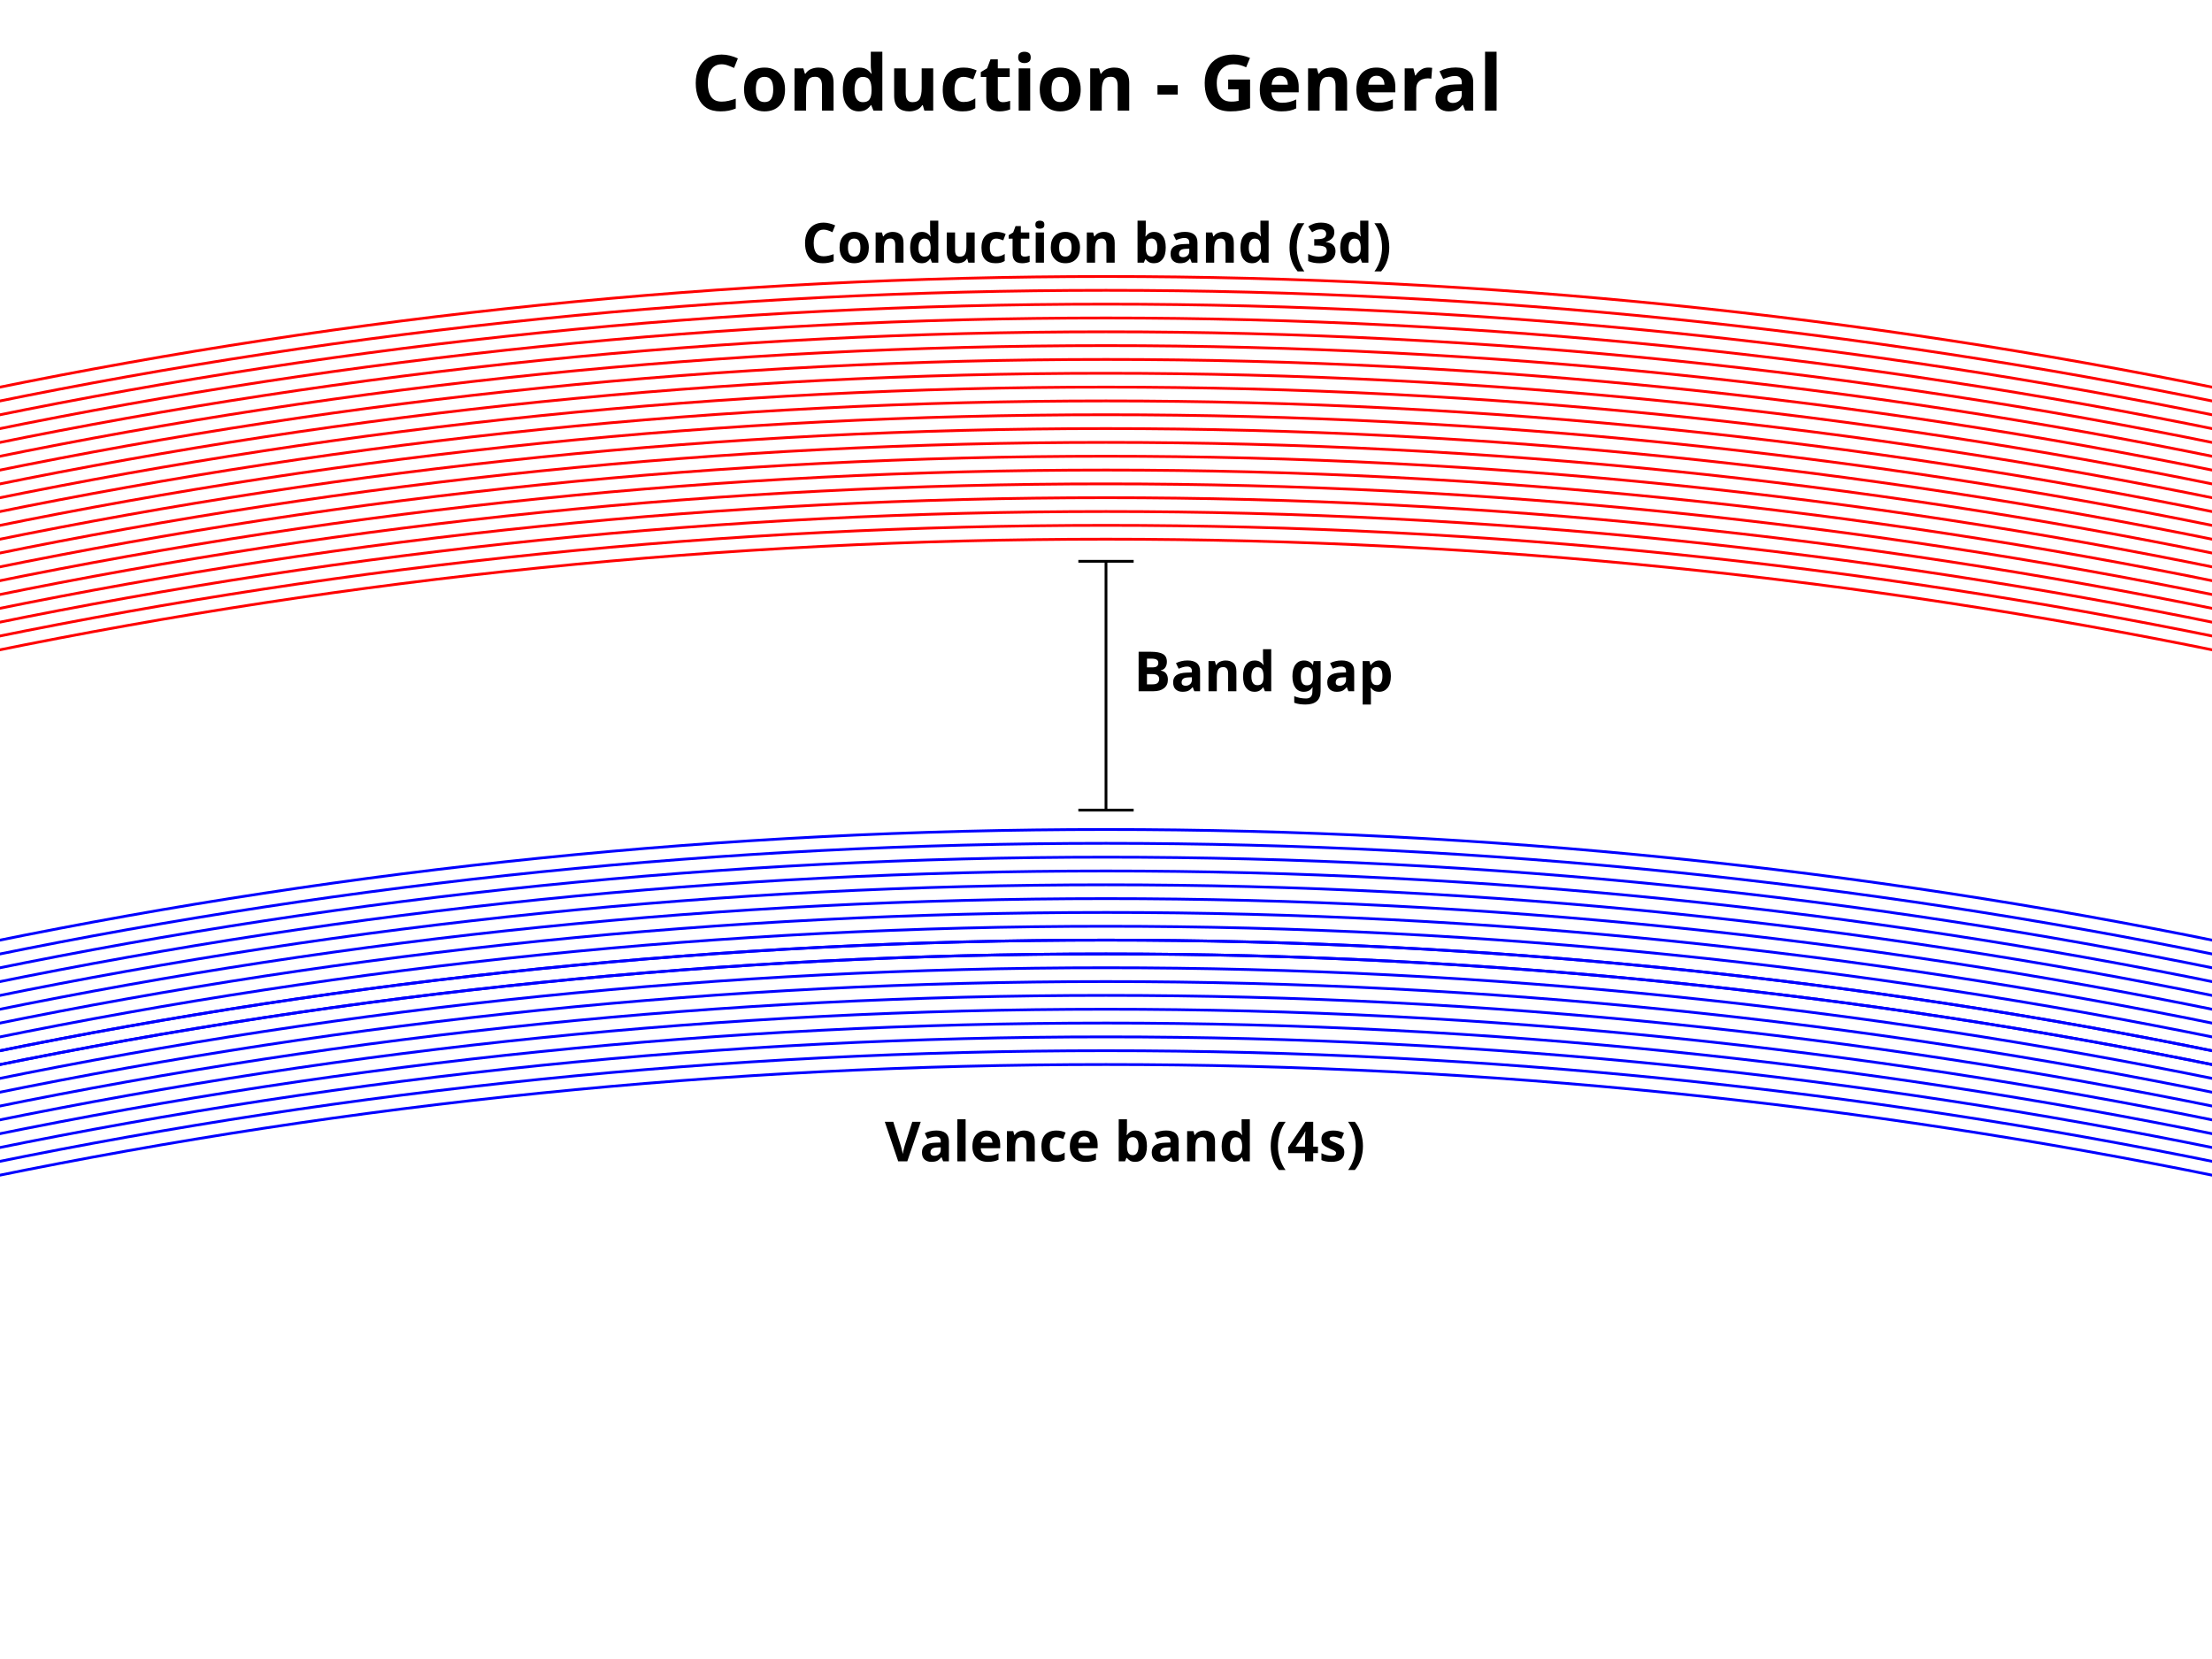
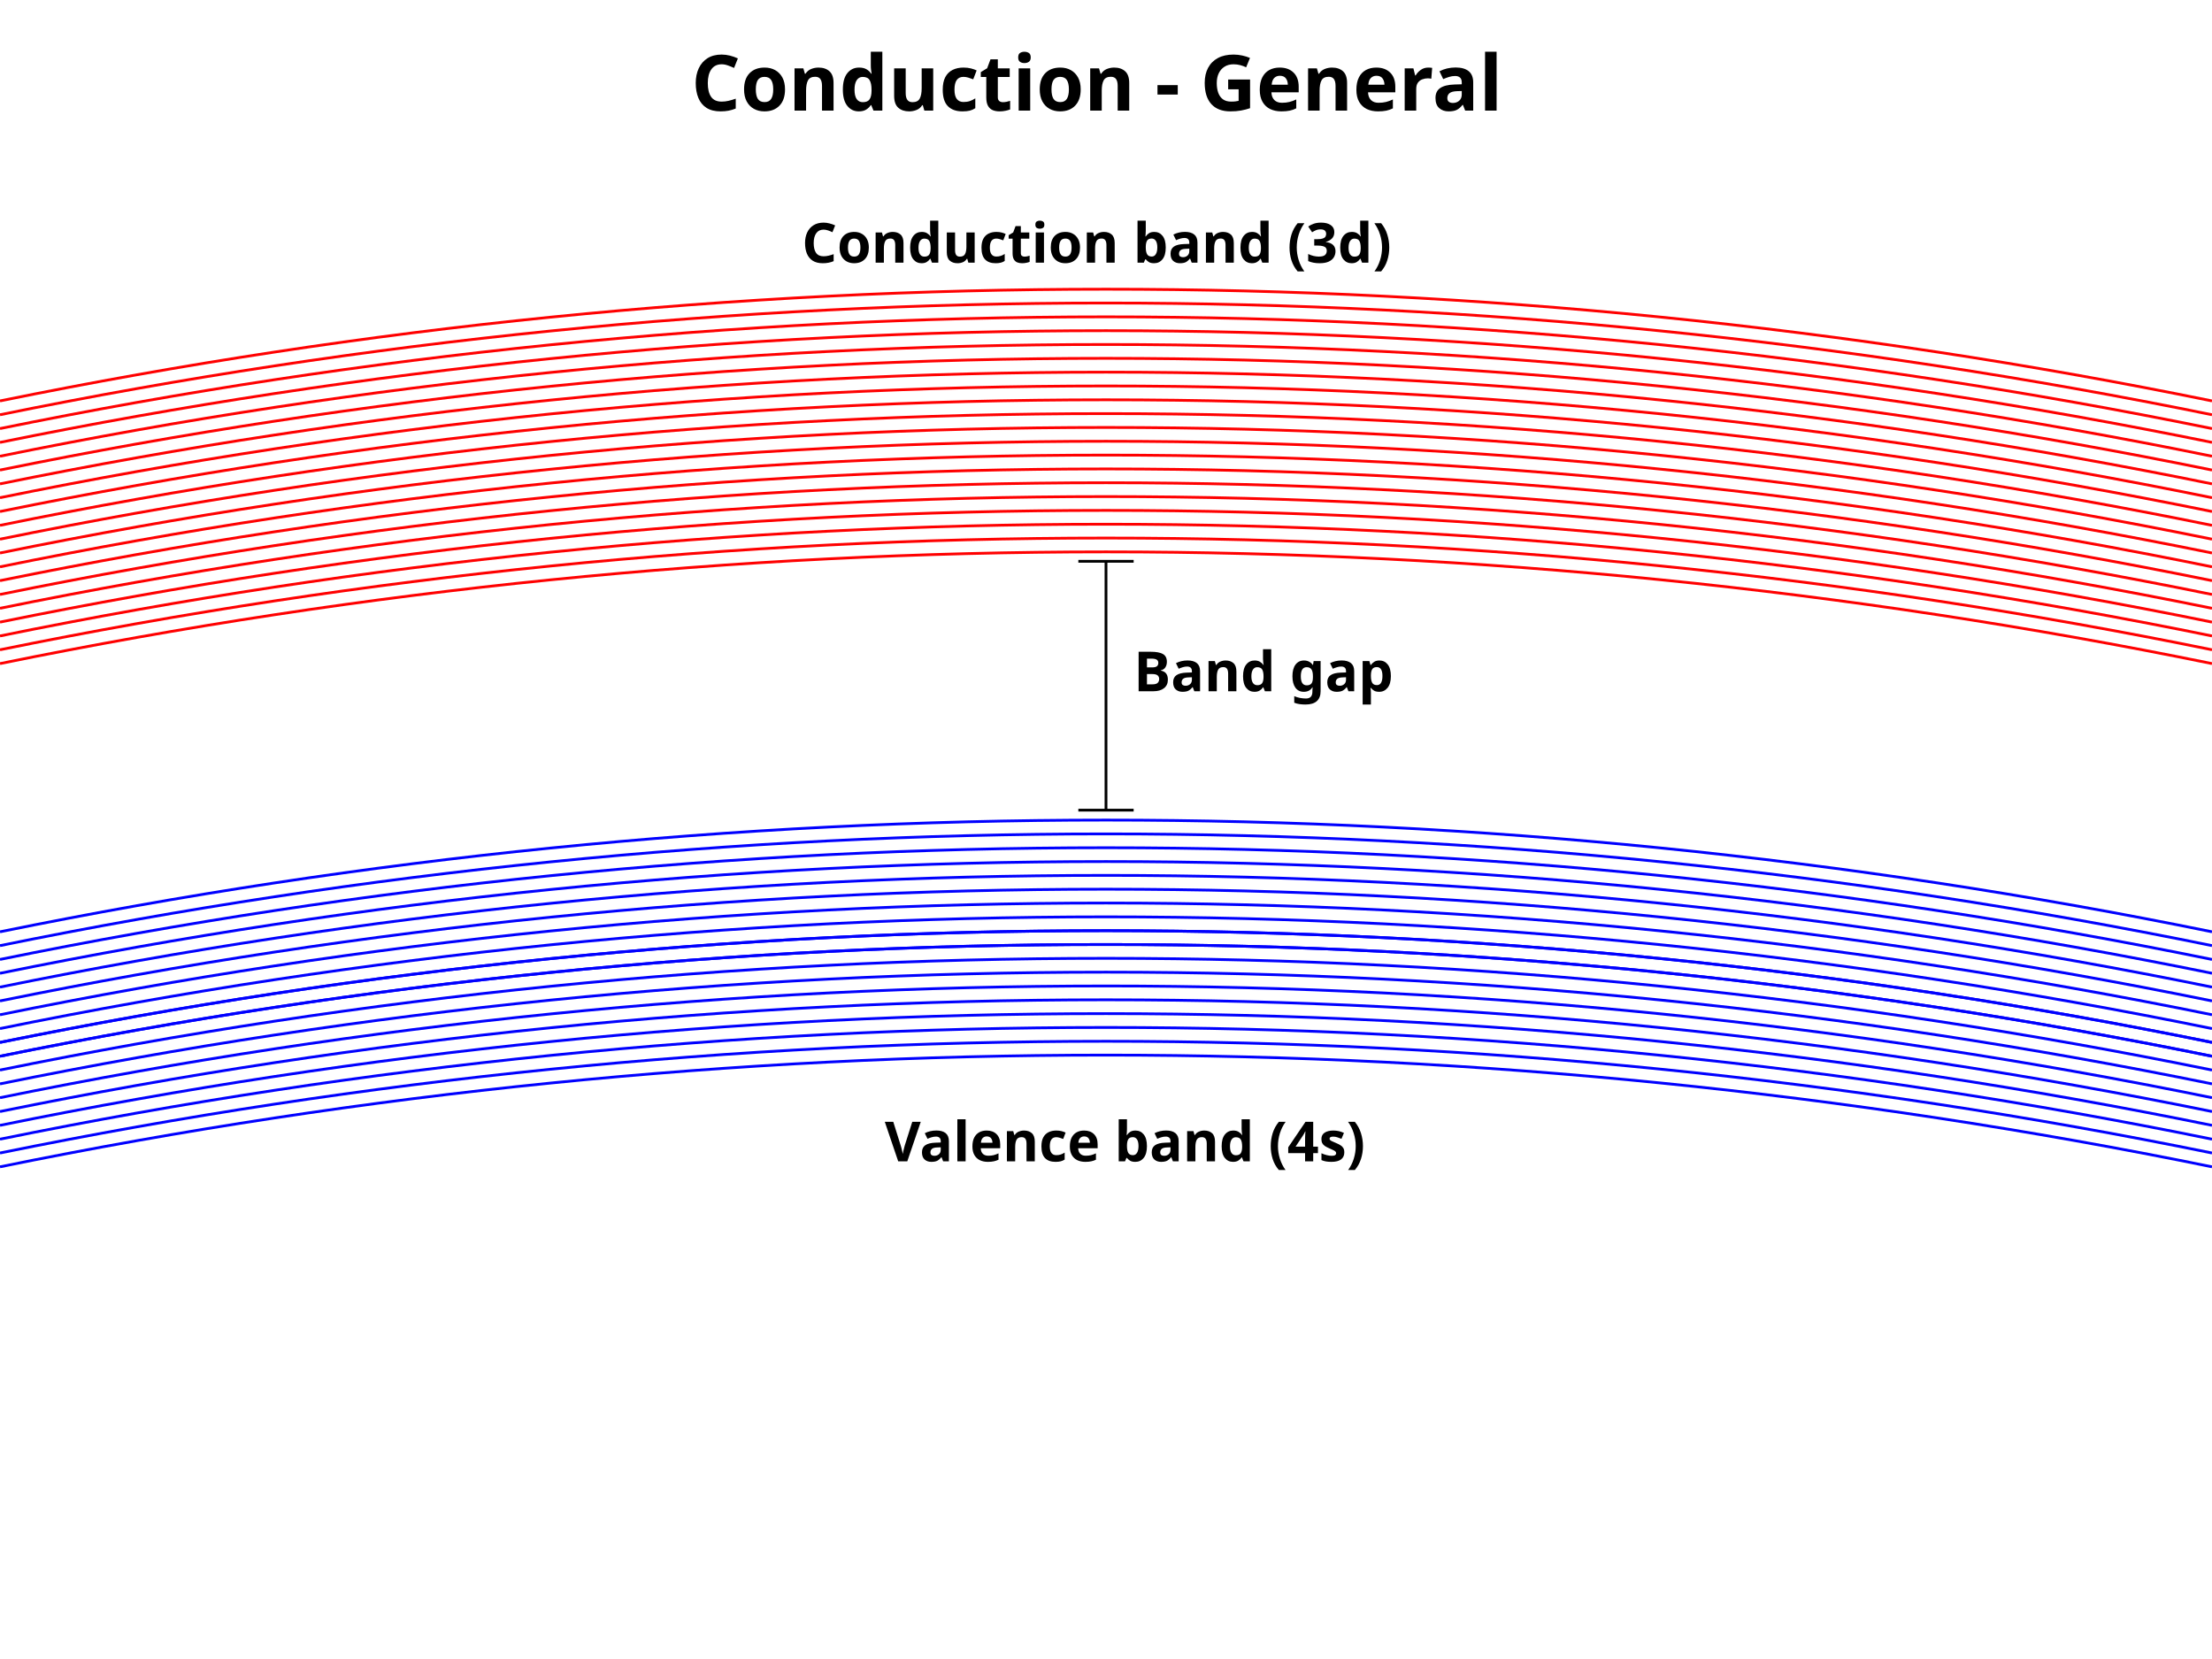
<svg xmlns="http://www.w3.org/2000/svg" xmlns:xlink="http://www.w3.org/1999/xlink" id="svg1" version="1.1" viewBox="0 0 800 600" width="800" height="600" preserveAspectRatio="xMidYMid" fill-rule="evenodd">
  <defs>
    <text id="headline" font-family="Ubuntu" font-size="28" font-weight="bold" fill="#000000">
      <tspan>Conduction - General</tspan>
    </text>
    <text id="cond_label" font-family="Ubuntu" font-size="20" font-weight="bold" fill="#000000">
      <tspan>Conduction band (3d)</tspan>
    </text>
    <text id="val_label" font-family="Ubuntu" font-size="20" font-weight="bold" fill="#000000">
      <tspan>Valence band (4s)</tspan>
    </text>
    <text id="gap_label" font-family="Ubuntu" font-size="20" font-weight="bold" fill="#000000">
      <tspan>Band gap</tspan>
    </text>
-     <circle id="orbit" cx="0" cy="0" r="2000">
-         </circle>
+     <text id="fermi_label" font-family="Ubuntu" font-size="20" font-weight="bold" fill="#000000">
+       <tspan>Fermi level (Fe)</tspan>
+     </text>
+     <path id="orbit" d="m 0,0 a 2000,2000 0 0 1 800,0">
+         </path>
    <g id="conduction_band" style="fill:none;stroke:#ff0000;stroke-width:1">
-       <use xlink:href="#orbit" x="400" y="00" />
-       <use xlink:href="#orbit" x="400" y="05" />
-       <use xlink:href="#orbit" x="400" y="10" />
-       <use xlink:href="#orbit" x="400" y="15" />
-       <use xlink:href="#orbit" x="400" y="20" />
-       <use xlink:href="#orbit" x="400" y="25" />
-       <use xlink:href="#orbit" x="400" y="30" />
-       <use xlink:href="#orbit" x="400" y="35" />
-       <use xlink:href="#orbit" x="400" y="40" />
-       <use xlink:href="#orbit" x="400" y="45" />
-       <use xlink:href="#orbit" x="400" y="50" />
-       <use xlink:href="#orbit" x="400" y="55" />
-       <use xlink:href="#orbit" x="400" y="60" />
-       <use xlink:href="#orbit" x="400" y="65" />
-       <use xlink:href="#orbit" x="400" y="70" />
-       <use xlink:href="#orbit" x="400" y="75" />
-       <use xlink:href="#orbit" x="400" y="80" />
-       <use xlink:href="#orbit" x="400" y="85" />
-       <use xlink:href="#orbit" x="400" y="90" />
-       <use xlink:href="#orbit" x="400" y="95" />
+       <use xlink:href="#orbit" x="0" y="00" />
+       <use xlink:href="#orbit" x="0" y="05" />
+       <use xlink:href="#orbit" x="0" y="10" />
+       <use xlink:href="#orbit" x="0" y="15" />
+       <use xlink:href="#orbit" x="0" y="20" />
+       <use xlink:href="#orbit" x="0" y="25" />
+       <use xlink:href="#orbit" x="0" y="30" />
+       <use xlink:href="#orbit" x="0" y="35" />
+       <use xlink:href="#orbit" x="0" y="40" />
+       <use xlink:href="#orbit" x="0" y="45" />
+       <use xlink:href="#orbit" x="0" y="50" />
+       <use xlink:href="#orbit" x="0" y="55" />
+       <use xlink:href="#orbit" x="0" y="60" />
+       <use xlink:href="#orbit" x="0" y="65" />
+       <use xlink:href="#orbit" x="0" y="70" />
+       <use xlink:href="#orbit" x="0" y="75" />
+       <use xlink:href="#orbit" x="0" y="80" />
+       <use xlink:href="#orbit" x="0" y="85" />
+       <use xlink:href="#orbit" x="0" y="90" />
+       <use xlink:href="#orbit" x="0" y="95" />
    </g>
    <g id="valence_band" style="fill:none;stroke:#0000ff;stroke-width:1">
-       <use xlink:href="#orbit" x="400" y="00" />
-       <use xlink:href="#orbit" x="400" y="05" />
-       <use xlink:href="#orbit" x="400" y="10" />
-       <use xlink:href="#orbit" x="400" y="15" />
-       <use xlink:href="#orbit" x="400" y="20" />
-       <use xlink:href="#orbit" x="400" y="25" />
-       <use xlink:href="#orbit" x="400" y="30" />
-       <use xlink:href="#orbit" x="400" y="35" />
-       <use xlink:href="#orbit" x="400" y="40" />
-       <use xlink:href="#orbit" x="400" y="45" />
-       <use xlink:href="#orbit" x="400" y="50" />
-       <use xlink:href="#orbit" x="400" y="55" />
-       <use xlink:href="#orbit" x="400" y="60" />
-       <use xlink:href="#orbit" x="400" y="65" />
-       <use xlink:href="#orbit" x="400" y="70" />
-       <use xlink:href="#orbit" x="400" y="75" />
-       <use xlink:href="#orbit" x="400" y="80" />
-       <use xlink:href="#orbit" x="400" y="85" />
-       <use xlink:href="#orbit" x="400" y="40" />
-       <use xlink:href="#orbit" x="400" y="45" />
+       <use xlink:href="#orbit" x="0" y="00" />
+       <use xlink:href="#orbit" x="0" y="05" />
+       <use xlink:href="#orbit" x="0" y="10" />
+       <use xlink:href="#orbit" x="0" y="15" />
+       <use xlink:href="#orbit" x="0" y="20" />
+       <use xlink:href="#orbit" x="0" y="25" />
+       <use xlink:href="#orbit" x="0" y="30" />
+       <use xlink:href="#orbit" x="0" y="35" />
+       <use xlink:href="#orbit" x="0" y="40" />
+       <use xlink:href="#orbit" x="0" y="45" />
+       <use xlink:href="#orbit" x="0" y="50" />
+       <use xlink:href="#orbit" x="0" y="55" />
+       <use xlink:href="#orbit" x="0" y="60" />
+       <use xlink:href="#orbit" x="0" y="65" />
+       <use xlink:href="#orbit" x="0" y="70" />
+       <use xlink:href="#orbit" x="0" y="75" />
+       <use xlink:href="#orbit" x="0" y="80" />
+       <use xlink:href="#orbit" x="0" y="85" />
+       <use xlink:href="#orbit" x="0" y="40" />
+       <use xlink:href="#orbit" x="0" y="45" />
+     </g>
+     <g id="fermi_level" style="fill:none;stroke:#000000;stroke-width:2">
+       <use xlink:href="#orbit" x="0" y="00" />
    </g>
    <g id="gap_size" style="fill:none;stroke:#000000;stroke-width:1">
      <path d="m 0,0 v 90 m -10,-90 h 20 m -20,90 h 20" />
    </g>
  </defs>
  <g id="page1">
    <g id="band1" style="display:inline">
      <rect id="white_background" x="0" y="0" width="800" height="600" fill="white">
            </rect>
    </g>
    <g id="band2" style="display:inline">
      <use xlink:href="#headline" x="250" y="40" />
      <use xlink:href="#cond_label" x="290" y="95" />
      <use xlink:href="#gap_label" x="410" y="250" />
      <use xlink:href="#val_label" x="320" y="420" />
      <use xlink:href="#gap_size" x="400" y="203" />
-       <use xlink:href="#conduction_band" y="2100" />
-       <use xlink:href="#valence_band" y="2300" />
+       <use xlink:href="#conduction_band" y="145" />
+       <use xlink:href="#valence_band" y="337" />
    </g>
  </g>
</svg>
